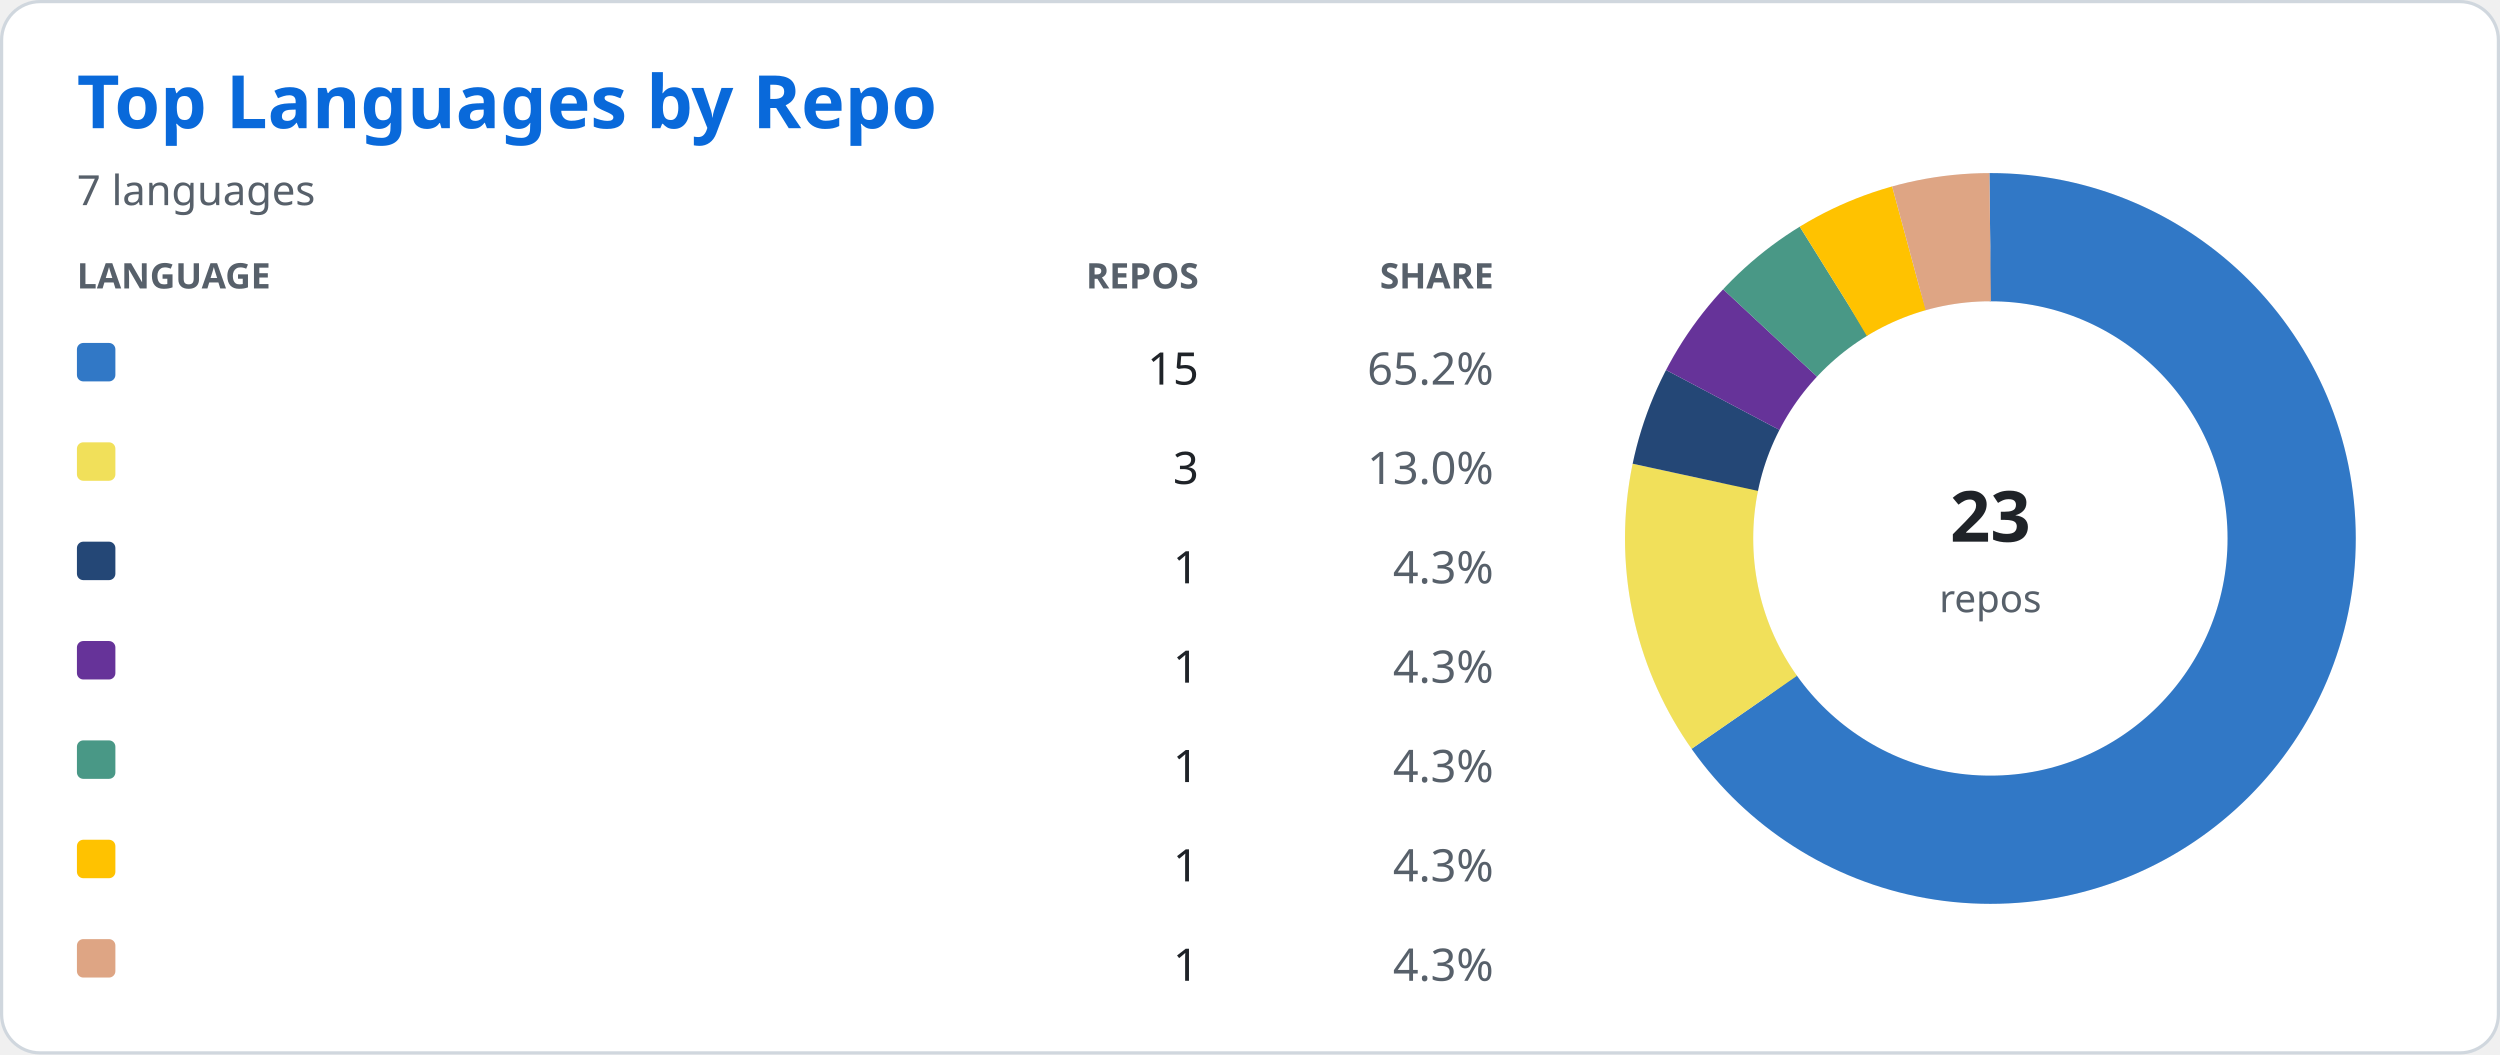
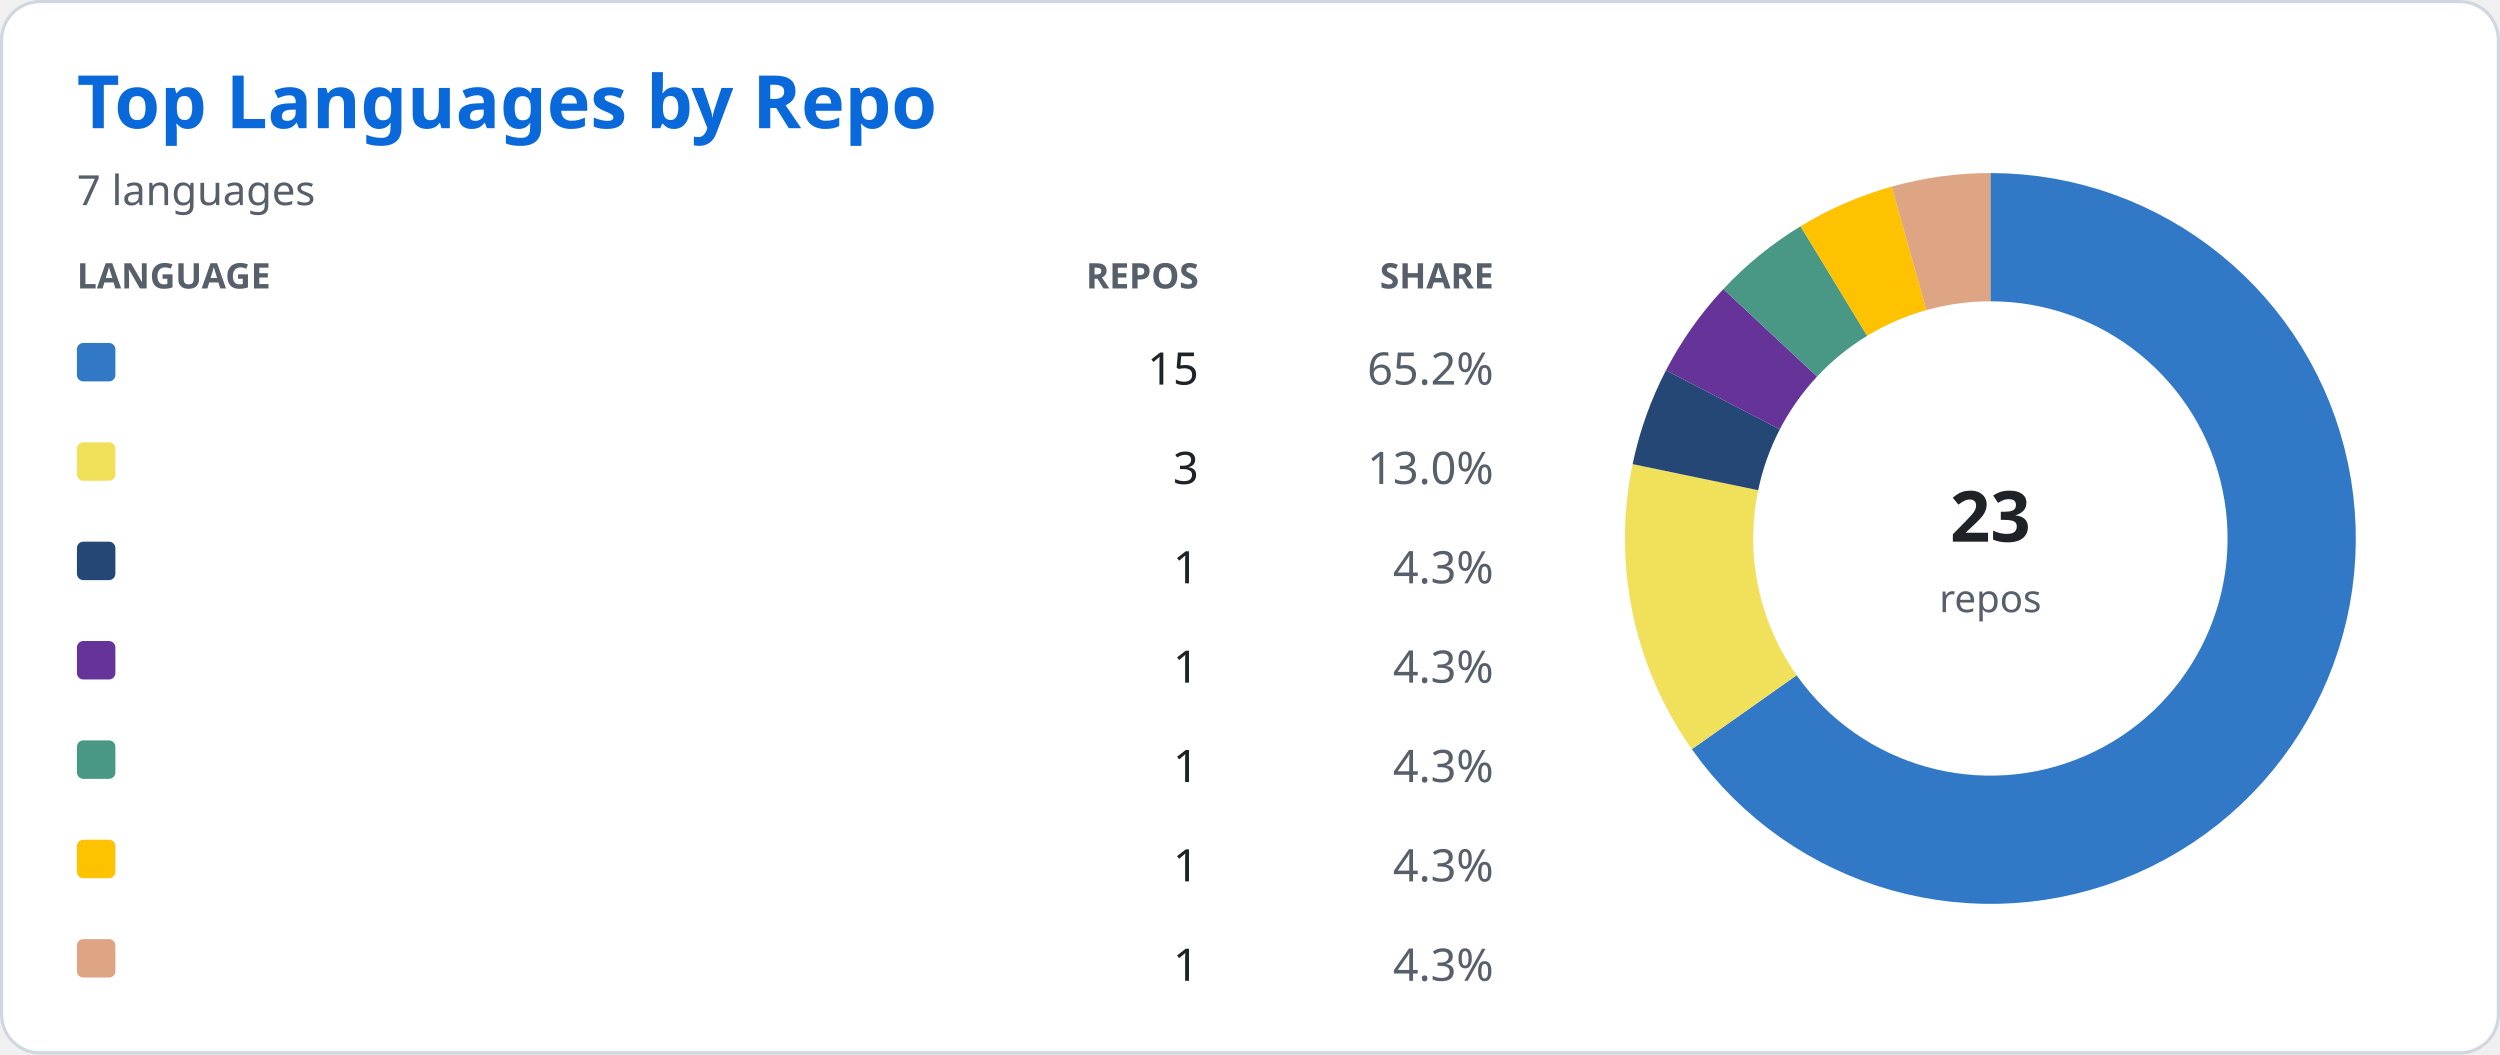
<svg xmlns="http://www.w3.org/2000/svg" width="780" height="329" viewBox="0 0 780 329" role="img" aria-label="Top Languages by Repo">
  <rect x="0.5" y="0.5" width="779" height="328" rx="12" fill="#ffffff" stroke="#d0d7de" />
  <text x="24" y="40" font-size="23" font-family="system-ui, sans-serif" font-weight="650" fill="#0969da">Top Languages by Repo</text>
  <text x="24" y="64" font-size="13" font-family="system-ui, sans-serif" fill="#57606a">7 languages</text>
  <text x="24" y="90" font-size="11" font-family="system-ui, sans-serif" font-weight="600" fill="#57606a">LANGUAGE</text>
  <text x="374" y="90" text-anchor="end" font-size="11" font-family="system-ui, sans-serif" font-weight="600" fill="#57606a">REPOS</text>
  <text x="466" y="90" text-anchor="end" font-size="11" font-family="system-ui, sans-serif" font-weight="600" fill="#57606a">SHARE</text>
  <defs>
    <clipPath id="language-label-region">
      <rect x="24" y="102" width="326" height="217" />
    </clipPath>
  </defs>
  <circle cx="621" cy="168" r="94" fill="none" stroke="#f0f2f5" stroke-width="40" />
-   <circle cx="621" cy="168" r="94" fill="none" stroke="#3178c6" stroke-width="40" stroke-dasharray="385.187 205.433" stroke-dashoffset="0.000" transform="rotate(-90 621 168)" />
-   <circle cx="621" cy="168" r="94" fill="none" stroke="#f1e05a" stroke-width="40" stroke-dasharray="77.037 513.582" stroke-dashoffset="-385.187" transform="rotate(-90 621 168)" />
-   <circle cx="621" cy="168" r="94" fill="none" stroke="#244776" stroke-width="40" stroke-dasharray="25.679 564.940" stroke-dashoffset="-462.224" transform="rotate(-90 621 168)" />
-   <circle cx="621" cy="168" r="94" fill="none" stroke="#663399" stroke-width="40" stroke-dasharray="25.679 564.940" stroke-dashoffset="-487.903" transform="rotate(-90 621 168)" />
-   <circle cx="621" cy="168" r="94" fill="none" stroke="#499886" stroke-width="40" stroke-dasharray="25.679 564.940" stroke-dashoffset="-513.582" transform="rotate(-90 621 168)" />
-   <circle cx="621" cy="168" r="94" fill="none" stroke="#ffc200" stroke-width="40" stroke-dasharray="25.679 564.940" stroke-dashoffset="-539.261" transform="rotate(-90 621 168)" />
-   <circle cx="621" cy="168" r="94" fill="none" stroke="#dea584" stroke-width="40" stroke-dasharray="25.679 564.940" stroke-dashoffset="-564.940" transform="rotate(-90 621 168)" />
+   <path d="M 621 74 A 94 94 0 1 1 544.205 222.208" fill="none" stroke="#3178c6" stroke-width="40" />
+   <path d="M 544.205 222.208 A 94 94 0 0 1 528.966 148.875" fill="none" stroke="#f1e05a" stroke-width="40" />
+   <path d="M 528.966 148.875 A 94 94 0 0 1 537.539 124.754" fill="none" stroke="#244776" stroke-width="40" />
+   <path d="M 537.539 124.754 A 94 94 0 0 1 552.301 103.84" fill="none" stroke="#663399" stroke-width="40" />
+   <path d="M 552.301 103.84 A 94 94 0 0 1 572.159 87.685" fill="none" stroke="#499886" stroke-width="40" />
+   <path d="M 572.159 87.685 A 94 94 0 0 1 595.639 77.486" fill="none" stroke="#ffc200" stroke-width="40" />
+   <path d="M 595.639 77.486 A 94 94 0 0 1 621 74" fill="none" stroke="#dea584" stroke-width="40" />
  <text x="621" y="169" text-anchor="middle" font-size="22" font-family="system-ui, sans-serif" font-weight="650" fill="#1f2328">23</text>
  <text x="621" y="191" text-anchor="middle" font-size="12" font-family="system-ui, sans-serif" fill="#57606a">repos</text>
  <rect x="24" y="107" width="12" height="12" rx="2" fill="#3178c6" />
  <text x="45" y="120" clip-path="url(#language-label-region)" font-size="14" font-family="system-ui, sans-serif" fill="#1f2328" />
  <text x="374" y="120" text-anchor="end" font-size="14" font-family="system-ui, sans-serif" fill="#1f2328">15</text>
  <text x="466" y="120" text-anchor="end" font-size="14" font-family="system-ui, sans-serif" fill="#57606a">65.2%</text>
  <rect x="24" y="138" width="12" height="12" rx="2" fill="#f1e05a" />
  <text x="45" y="151" clip-path="url(#language-label-region)" font-size="14" font-family="system-ui, sans-serif" fill="#1f2328" />
  <text x="374" y="151" text-anchor="end" font-size="14" font-family="system-ui, sans-serif" fill="#1f2328">3</text>
  <text x="466" y="151" text-anchor="end" font-size="14" font-family="system-ui, sans-serif" fill="#57606a">13.0%</text>
  <rect x="24" y="169" width="12" height="12" rx="2" fill="#244776" />
  <text x="45" y="182" clip-path="url(#language-label-region)" font-size="14" font-family="system-ui, sans-serif" fill="#1f2328" />
  <text x="374" y="182" text-anchor="end" font-size="14" font-family="system-ui, sans-serif" fill="#1f2328">1</text>
  <text x="466" y="182" text-anchor="end" font-size="14" font-family="system-ui, sans-serif" fill="#57606a">4.3%</text>
  <rect x="24" y="200" width="12" height="12" rx="2" fill="#663399" />
  <text x="45" y="213" clip-path="url(#language-label-region)" font-size="14" font-family="system-ui, sans-serif" fill="#1f2328" />
  <text x="374" y="213" text-anchor="end" font-size="14" font-family="system-ui, sans-serif" fill="#1f2328">1</text>
  <text x="466" y="213" text-anchor="end" font-size="14" font-family="system-ui, sans-serif" fill="#57606a">4.3%</text>
  <rect x="24" y="231" width="12" height="12" rx="2" fill="#499886" />
  <text x="45" y="244" clip-path="url(#language-label-region)" font-size="14" font-family="system-ui, sans-serif" fill="#1f2328" />
  <text x="374" y="244" text-anchor="end" font-size="14" font-family="system-ui, sans-serif" fill="#1f2328">1</text>
  <text x="466" y="244" text-anchor="end" font-size="14" font-family="system-ui, sans-serif" fill="#57606a">4.3%</text>
  <rect x="24" y="262" width="12" height="12" rx="2" fill="#ffc200" />
  <text x="45" y="275" clip-path="url(#language-label-region)" font-size="14" font-family="system-ui, sans-serif" fill="#1f2328" />
  <text x="374" y="275" text-anchor="end" font-size="14" font-family="system-ui, sans-serif" fill="#1f2328">1</text>
  <text x="466" y="275" text-anchor="end" font-size="14" font-family="system-ui, sans-serif" fill="#57606a">4.3%</text>
  <rect x="24" y="293" width="12" height="12" rx="2" fill="#dea584" />
  <text x="45" y="306" clip-path="url(#language-label-region)" font-size="14" font-family="system-ui, sans-serif" fill="#1f2328" />
  <text x="374" y="306" text-anchor="end" font-size="14" font-family="system-ui, sans-serif" fill="#1f2328">1</text>
  <text x="466" y="306" text-anchor="end" font-size="14" font-family="system-ui, sans-serif" fill="#57606a">4.3%</text>
</svg>
